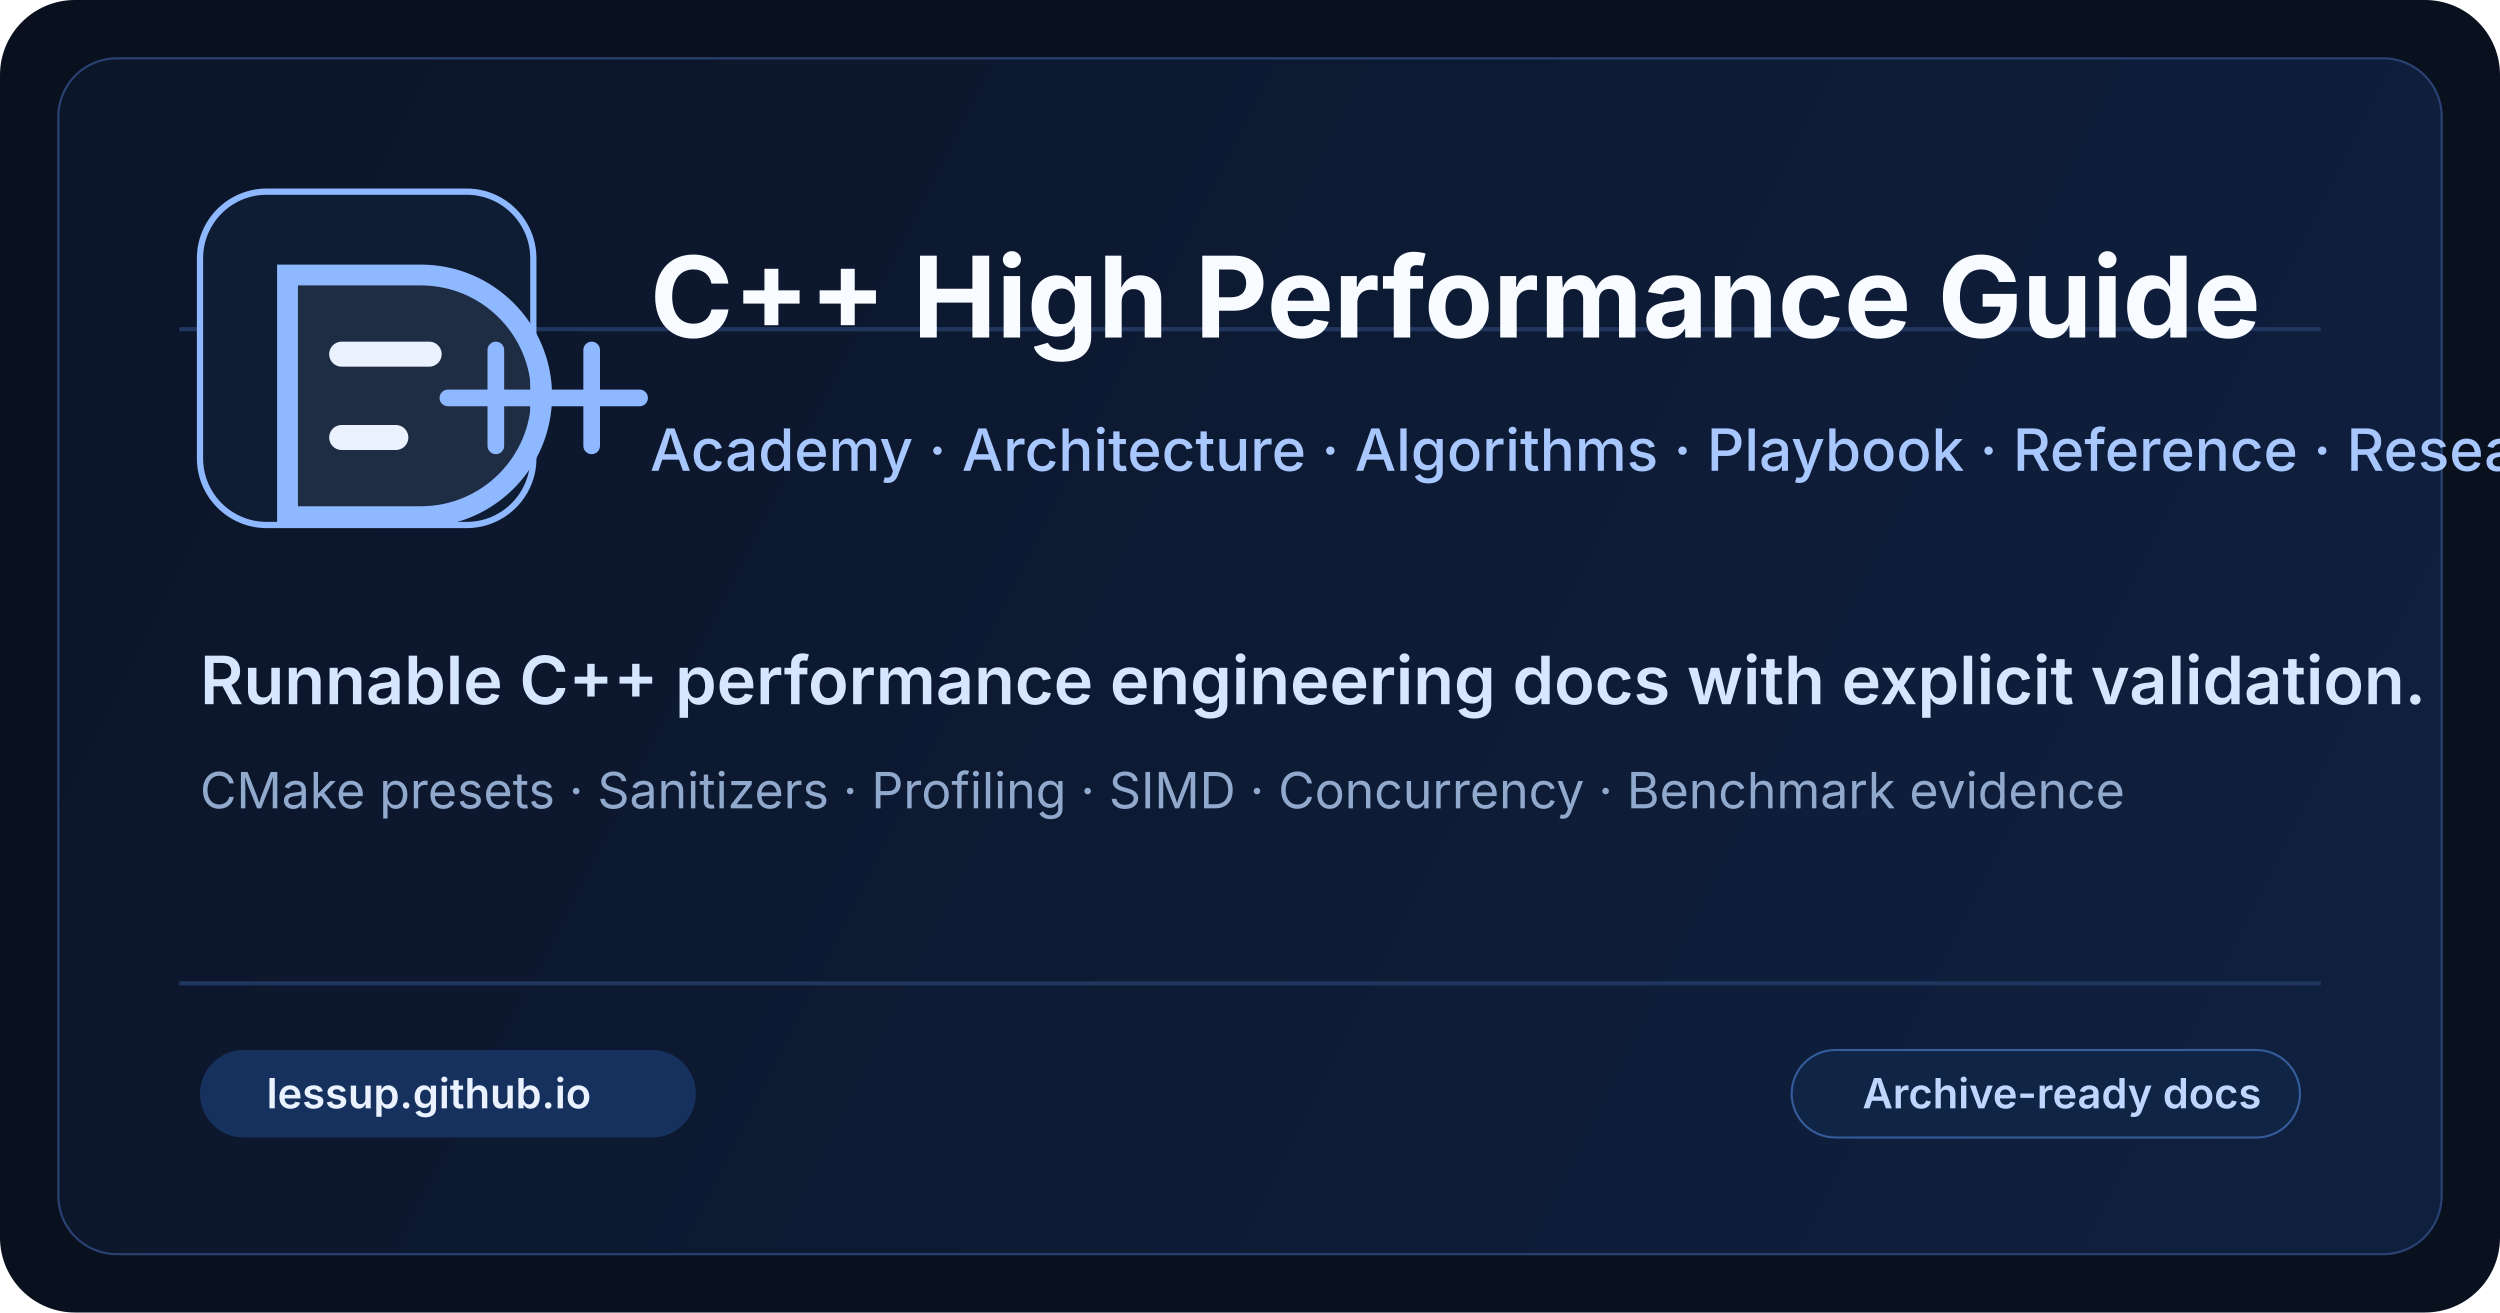
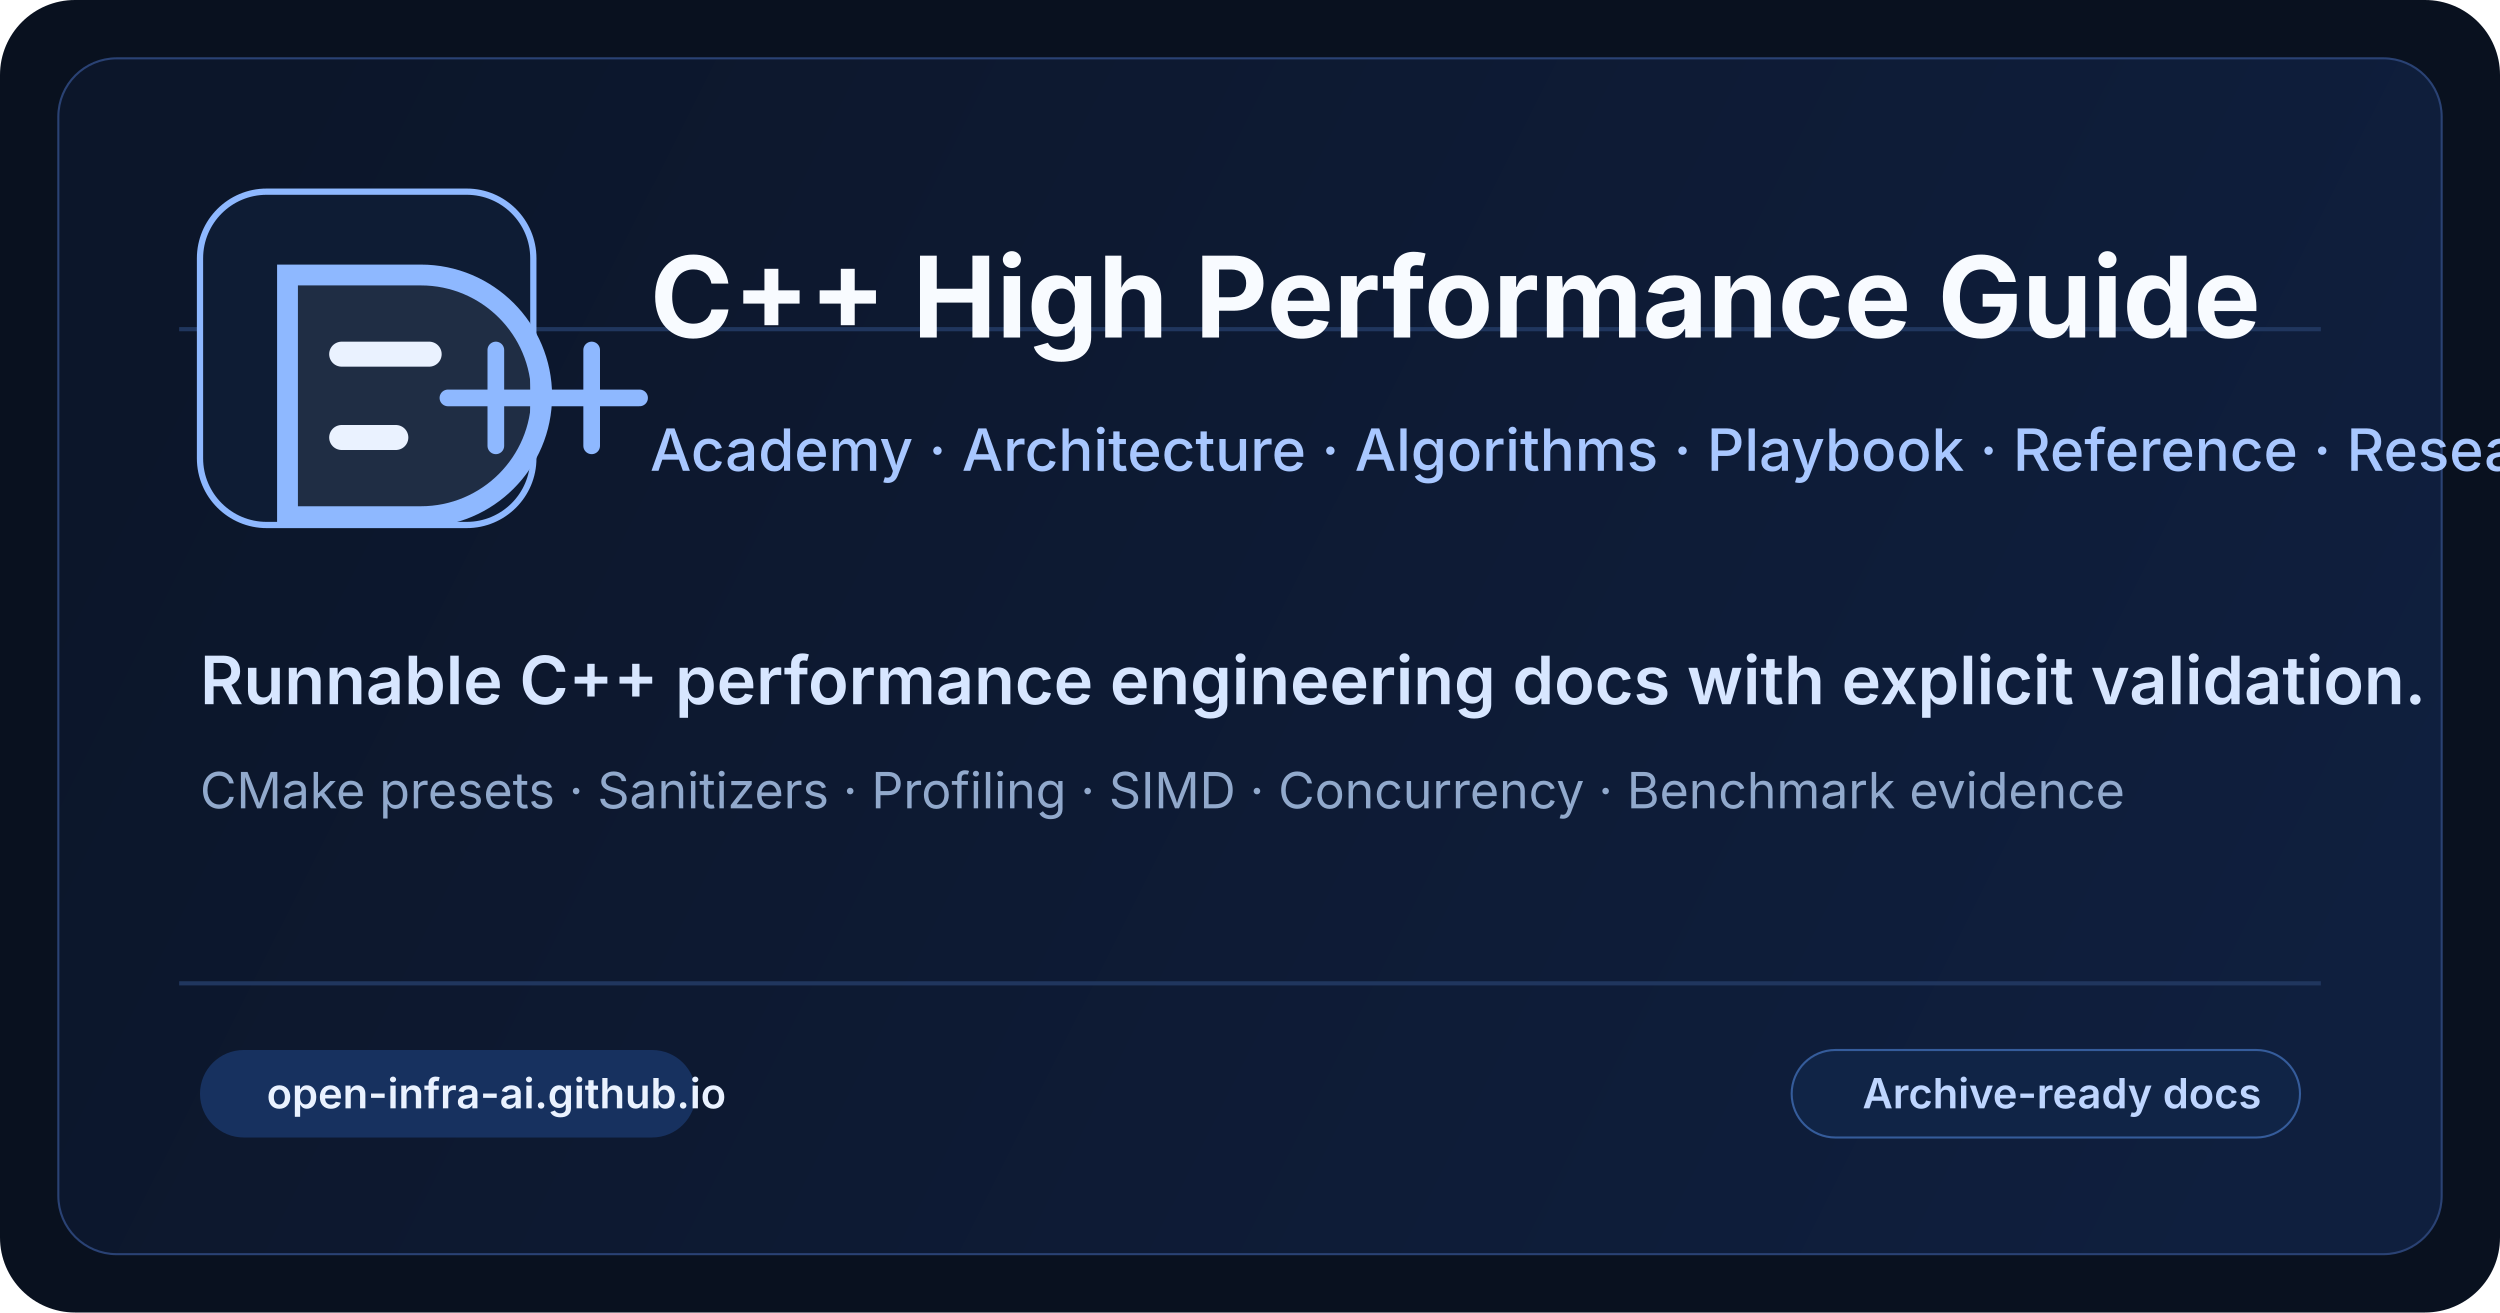
<svg xmlns="http://www.w3.org/2000/svg" width="1200" height="630" viewBox="0 0 1200 630" fill="none" role="img" aria-labelledby="og-title og-desc">
  <rect width="1200" height="630" rx="36" fill="#09111F" />
  <rect x="28" y="28" width="1144" height="574" rx="28" fill="url(#surface)" stroke="#2A4274" />
  <path d="M86 158H1114" stroke="#20365E" stroke-width="2" />
  <path d="M86 472H1114" stroke="#20365E" stroke-width="2" />
  <rect x="96" y="92" width="160" height="160" rx="32" fill="#0E1C34" stroke="#8EB8FF" stroke-width="3" />
  <path d="M138 132H202C234.033 132 260 157.967 260 190C260 222.033 234.033 248 202 248H138V132Z" fill="#EAF2FF" fill-opacity="0.08" stroke="#8EB8FF" stroke-width="10" />
  <path d="M164 170H206" stroke="#EAF2FF" stroke-width="12" stroke-linecap="round" />
  <path d="M164 210H190" stroke="#EAF2FF" stroke-width="12" stroke-linecap="round" />
  <path d="M238 168V214" stroke="#8EB8FF" stroke-width="8" stroke-linecap="round" />
  <path d="M215 191H261" stroke="#8EB8FF" stroke-width="8" stroke-linecap="round" />
  <path d="M284 168V214" stroke="#8EB8FF" stroke-width="8" stroke-linecap="round" />
  <path d="M261 191H307" stroke="#8EB8FF" stroke-width="8" stroke-linecap="round" />
  <text x="312" y="162" fill="#F8FBFF" font-family="Inter, Arial, sans-serif" font-size="54" font-weight="700">C++ High Performance Guide</text>
  <text x="312" y="226" fill="#A8C7FF" font-family="Inter, Arial, sans-serif" font-size="28" font-weight="500">Academy · Architecture · Algorithms · Playbook · Reference · Research</text>
  <text x="96" y="338" fill="#D7E6FF" font-family="Inter, Arial, sans-serif" font-size="32" font-weight="600">Runnable C++ performance engineering docs with explicit validation.</text>
  <text x="96" y="388" fill="#91A9CC" font-family="Inter, Arial, sans-serif" font-size="24">CMake presets · Sanitizers · Profiling · SIMD · Concurrency · Benchmark evidence</text>
  <rect x="96" y="504" width="238" height="42" rx="21" fill="#17315F" />
-   <text x="128" y="532" fill="#EAF2FF" font-family="Inter, Arial, sans-serif" font-size="20" font-weight="600">lessup.github.io</text>
+   <text x="128" y="532" fill="#EAF2FF" font-family="Inter, Arial, sans-serif" font-size="20" font-weight="600">open-infra-ai.github.io</text>
  <rect x="860" y="504" width="244" height="42" rx="21" fill="#102446" stroke="#355C9B" />
  <text x="894" y="532" fill="#BFD6FF" font-family="Inter, Arial, sans-serif" font-size="20" font-weight="600">Archive-ready docs</text>
  <defs>
    <linearGradient id="surface" x1="120" y1="72" x2="1088" y2="558" gradientUnits="userSpaceOnUse">
      <stop stop-color="#0C162A" />
      <stop offset="1" stop-color="#0F1F3E" />
    </linearGradient>
  </defs>
</svg>
